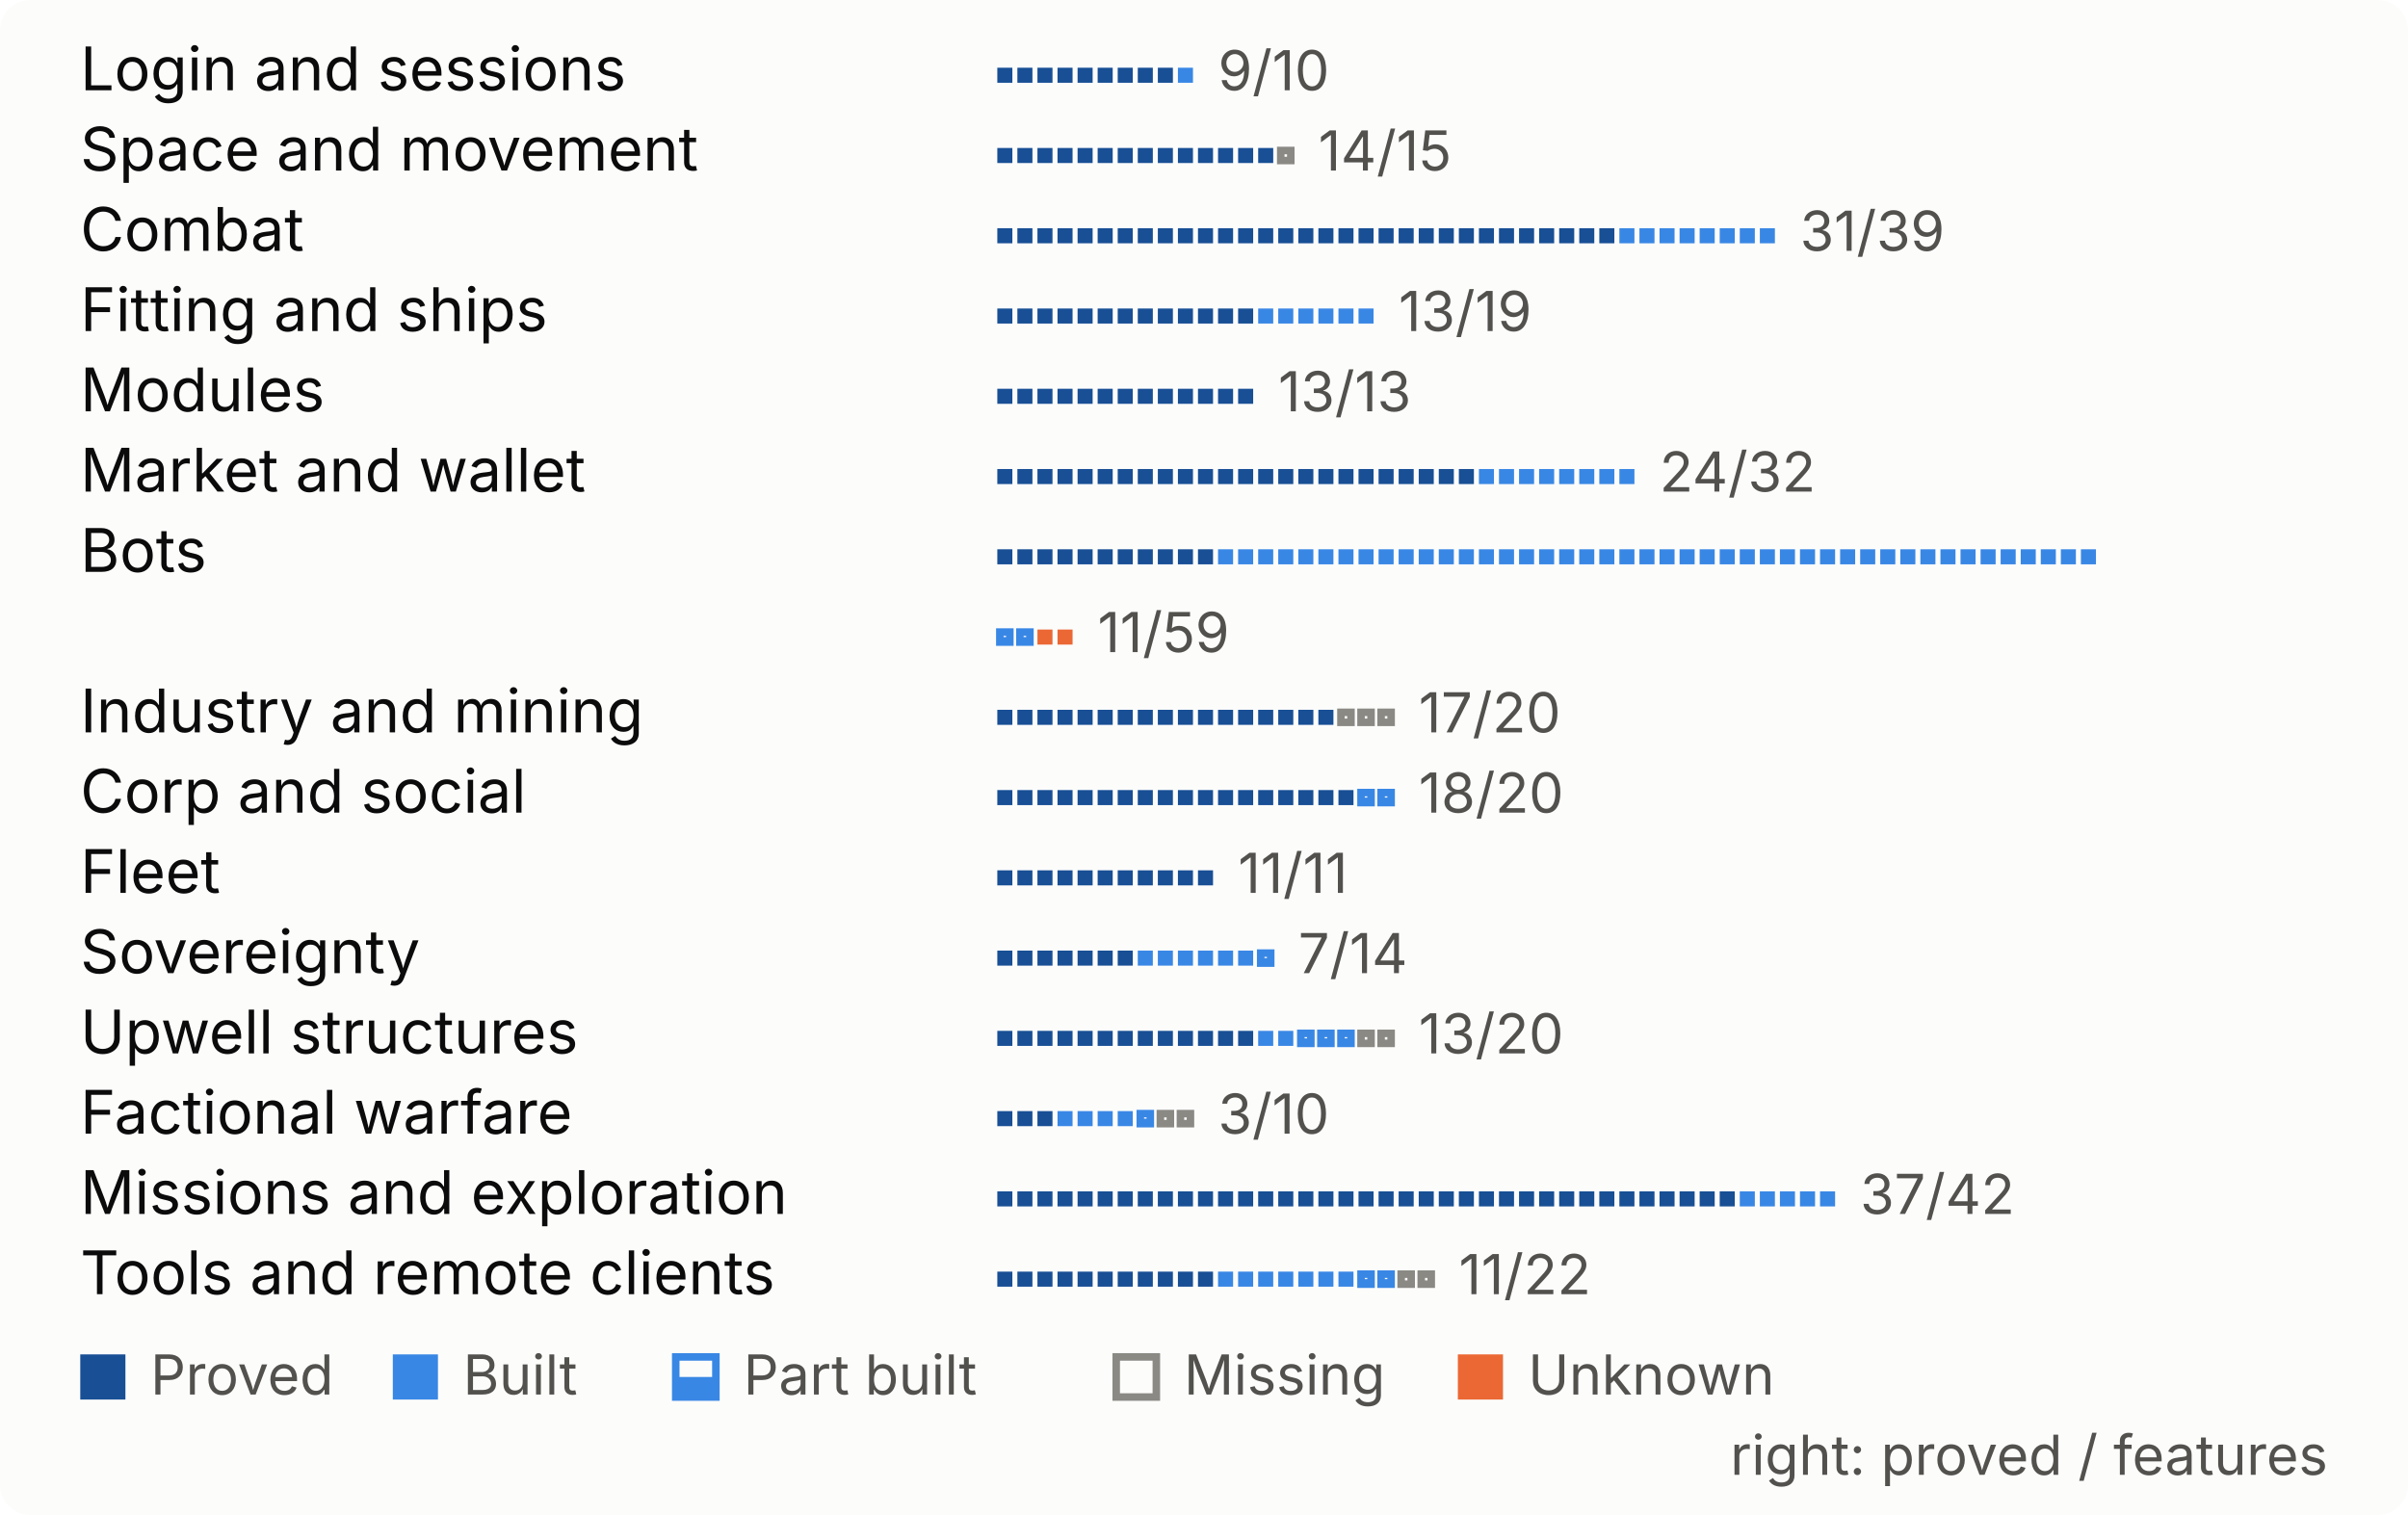
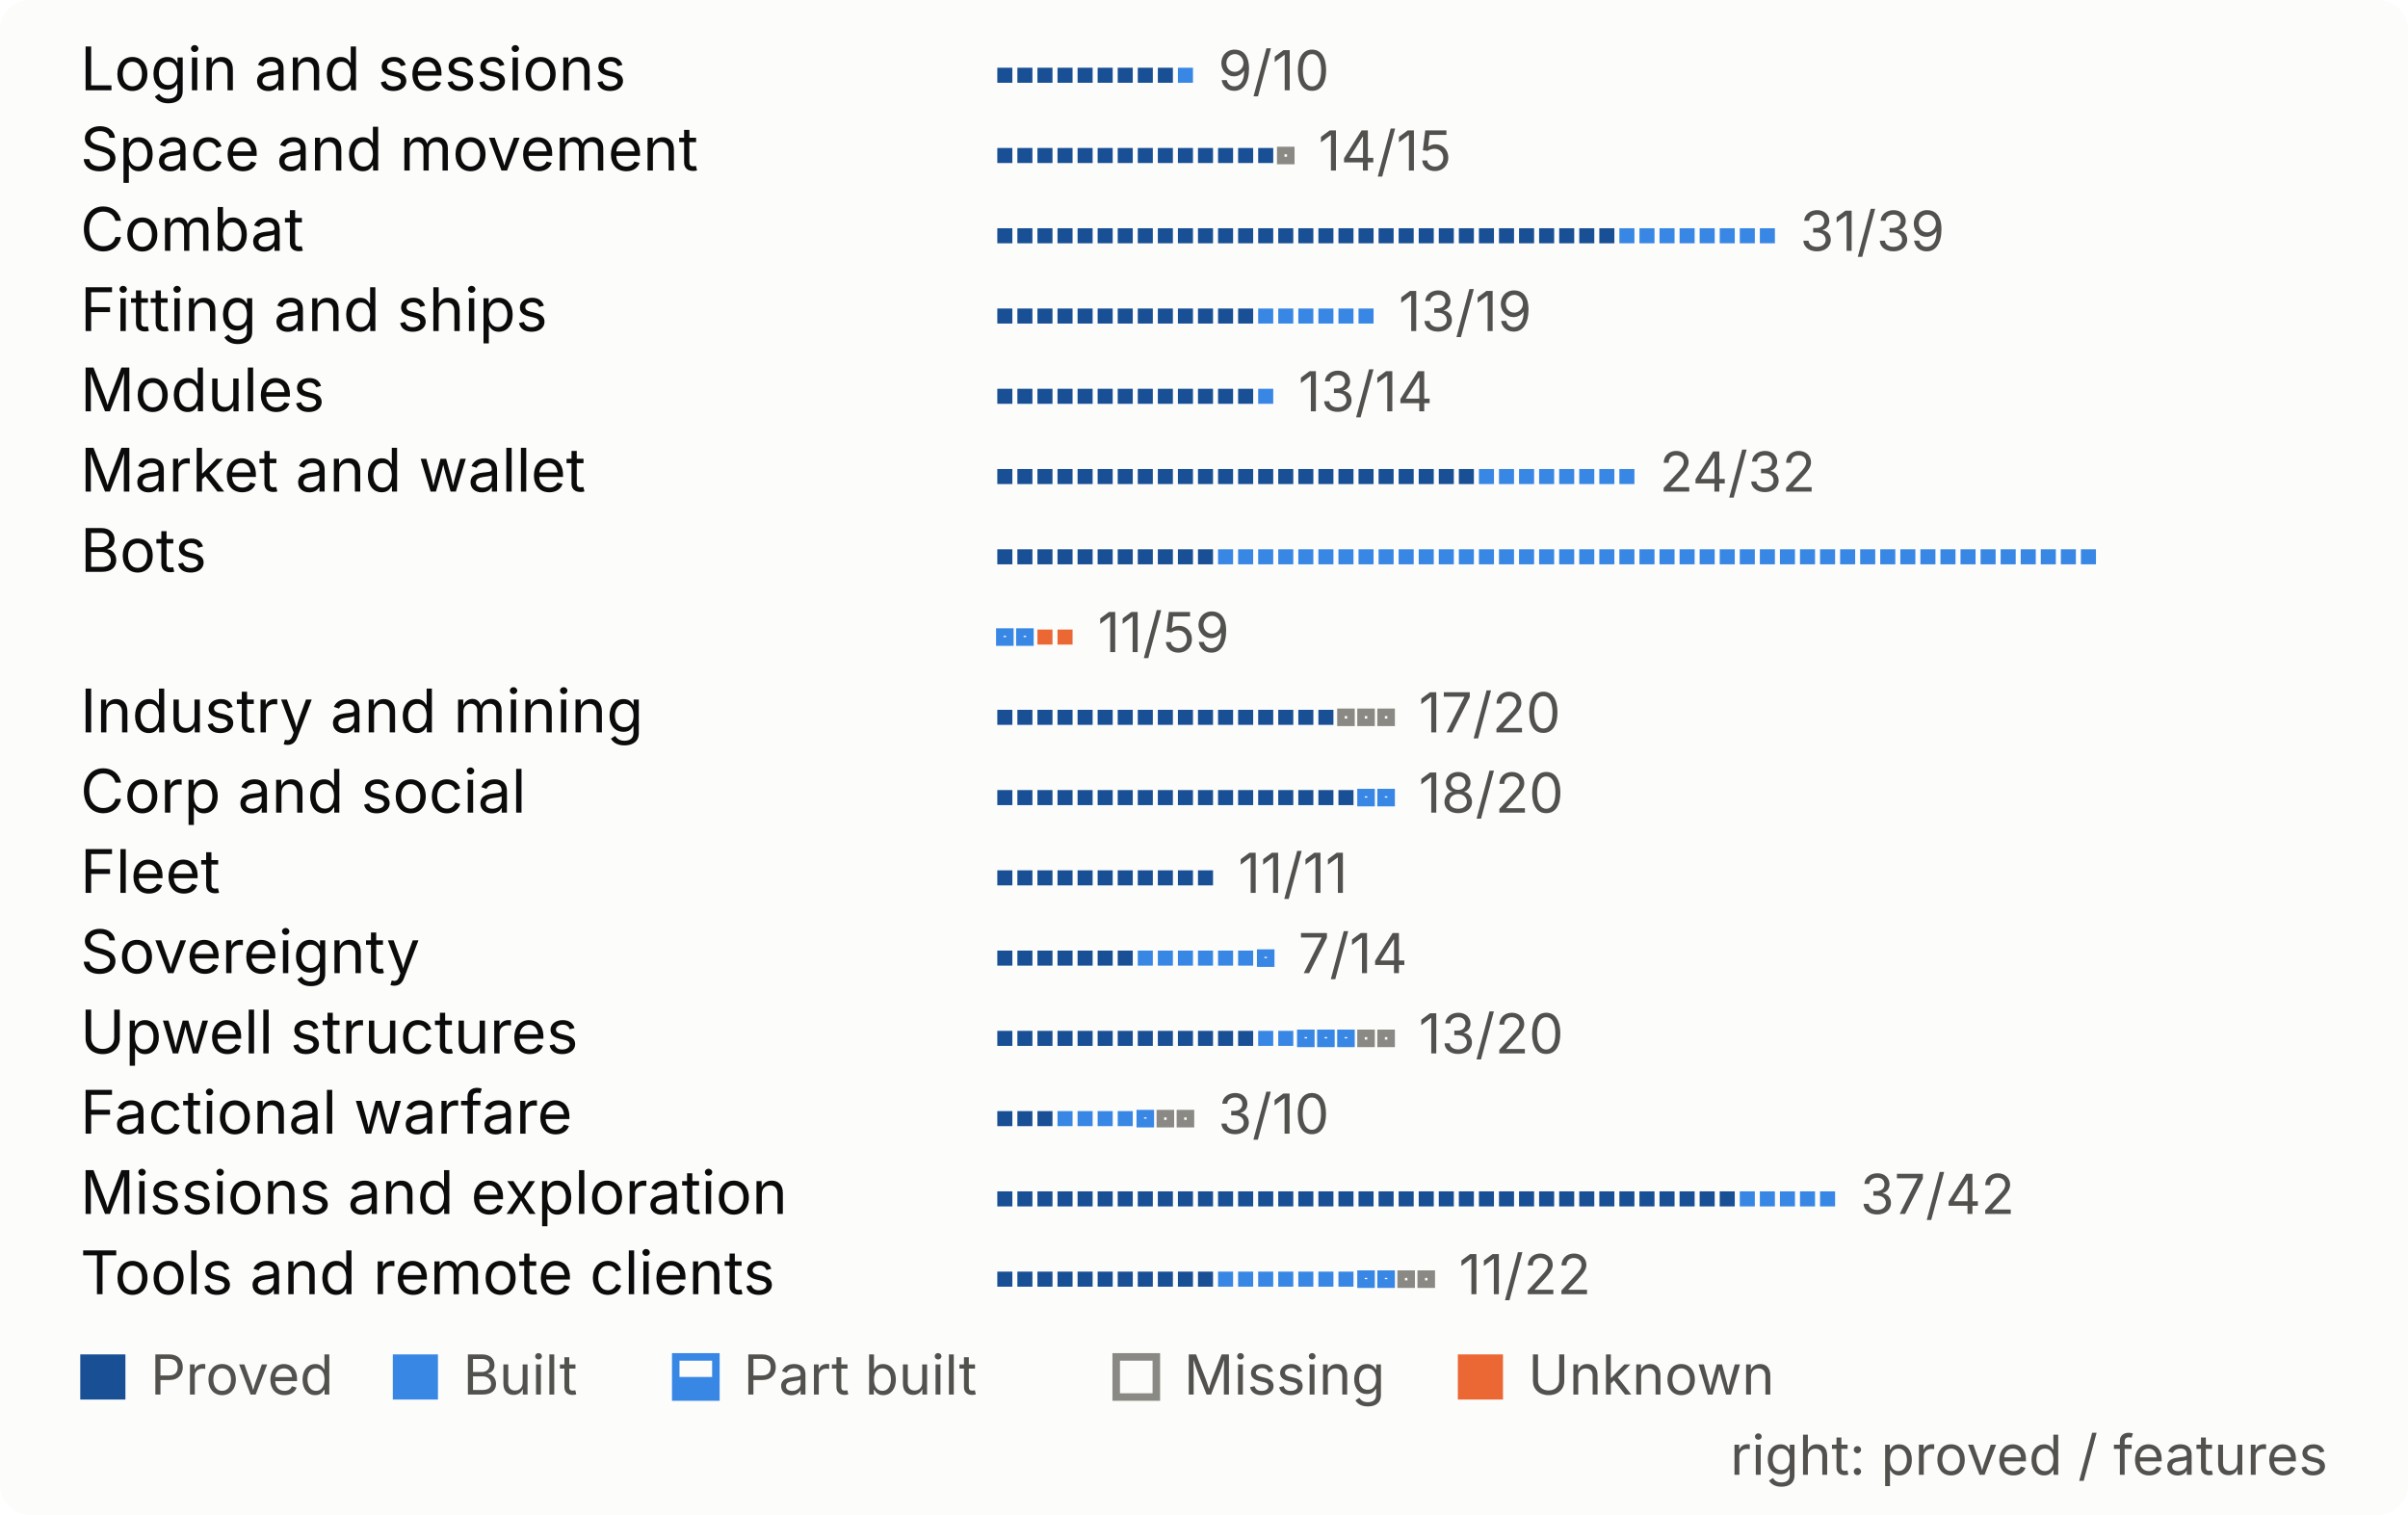
<svg xmlns="http://www.w3.org/2000/svg" width="480" height="302" viewBox="0 0 480 302" role="img" aria-label="Progress by system, one mark per feature">
  <style>
.bg{fill:#fcfcfb}.t{fill:#0b0b0b}.s{fill:#52514e}.rule{fill:#e1e0d9}
.proved{fill:#184f95}.built{fill:#3987e5}.unknown{fill:#eb6834}
.part-o{fill:none;stroke:#3987e5;stroke-width:1.5}.part-f{fill:#3987e5}
.missing{fill:none;stroke:#8a8984;stroke-width:1.5}
.pass{fill:#184f95}.fail{fill:#eb6834}.none{fill:none;stroke:#8a8984;stroke-width:1.5}
@media (prefers-color-scheme:dark){
.bg{fill:#1a1a19}.t{fill:#f0efec}.s{fill:#c3c2b7}.rule{fill:#383835}
.proved{fill:#86b6ef}.built{fill:#3987e5}.unknown{fill:#d95926}
.part-o{stroke:#3987e5}.part-f{fill:#3987e5}
.missing{stroke:#8d8c85}
.pass{fill:#86b6ef}.fail{fill:#d95926}.none{stroke:#8d8c85}
}
text{font-family:system-ui,-apple-system,"Segoe UI",sans-serif;font-size:12px}
.big{font-size:26px;font-weight:600}.b{font-weight:600}.xs{font-size:11px}
</style>
  <rect width="480" height="302" rx="6" class="bg" />
  <text x="16.0" y="18.0" class="t">Login and sessions</text>
  <rect x="198.8" y="13.5" width="3" height="3" class="proved" />
  <rect x="202.8" y="13.5" width="3" height="3" class="proved" />
  <rect x="206.8" y="13.5" width="3" height="3" class="proved" />
  <rect x="210.8" y="13.5" width="3" height="3" class="proved" />
  <rect x="214.8" y="13.5" width="3" height="3" class="proved" />
  <rect x="218.8" y="13.5" width="3" height="3" class="proved" />
  <rect x="222.8" y="13.5" width="3" height="3" class="proved" />
  <rect x="226.8" y="13.5" width="3" height="3" class="proved" />
  <rect x="230.8" y="13.5" width="3" height="3" class="proved" />
  <rect x="234.8" y="13.5" width="3" height="3" class="built" />
  <text x="242.8" y="18.0" class="s xs">9/10</text>
  <text x="16.0" y="34.0" class="t">Space and movement</text>
  <rect x="198.8" y="29.5" width="3" height="3" class="proved" />
  <rect x="202.8" y="29.5" width="3" height="3" class="proved" />
  <rect x="206.8" y="29.5" width="3" height="3" class="proved" />
  <rect x="210.8" y="29.5" width="3" height="3" class="proved" />
  <rect x="214.8" y="29.5" width="3" height="3" class="proved" />
  <rect x="218.8" y="29.5" width="3" height="3" class="proved" />
  <rect x="222.8" y="29.5" width="3" height="3" class="proved" />
  <rect x="226.8" y="29.5" width="3" height="3" class="proved" />
  <rect x="230.8" y="29.5" width="3" height="3" class="proved" />
  <rect x="234.8" y="29.5" width="3" height="3" class="proved" />
  <rect x="238.8" y="29.5" width="3" height="3" class="proved" />
  <rect x="242.8" y="29.5" width="3" height="3" class="proved" />
  <rect x="246.8" y="29.5" width="3" height="3" class="proved" />
  <rect x="250.8" y="29.5" width="3" height="3" class="proved" />
  <rect x="255.3" y="30.0" width="2" height="2" fill="none" class="missing" />
  <text x="262.8" y="34.0" class="s xs">14/15</text>
  <text x="16.0" y="50.0" class="t">Combat</text>
  <rect x="198.8" y="45.5" width="3" height="3" class="proved" />
  <rect x="202.8" y="45.5" width="3" height="3" class="proved" />
  <rect x="206.8" y="45.5" width="3" height="3" class="proved" />
  <rect x="210.8" y="45.5" width="3" height="3" class="proved" />
  <rect x="214.8" y="45.5" width="3" height="3" class="proved" />
  <rect x="218.8" y="45.5" width="3" height="3" class="proved" />
  <rect x="222.8" y="45.5" width="3" height="3" class="proved" />
  <rect x="226.8" y="45.5" width="3" height="3" class="proved" />
  <rect x="230.8" y="45.5" width="3" height="3" class="proved" />
  <rect x="234.8" y="45.5" width="3" height="3" class="proved" />
  <rect x="238.8" y="45.5" width="3" height="3" class="proved" />
  <rect x="242.8" y="45.5" width="3" height="3" class="proved" />
  <rect x="246.8" y="45.5" width="3" height="3" class="proved" />
  <rect x="250.8" y="45.5" width="3" height="3" class="proved" />
  <rect x="254.8" y="45.5" width="3" height="3" class="proved" />
  <rect x="258.8" y="45.5" width="3" height="3" class="proved" />
  <rect x="262.8" y="45.5" width="3" height="3" class="proved" />
  <rect x="266.8" y="45.5" width="3" height="3" class="proved" />
  <rect x="270.8" y="45.5" width="3" height="3" class="proved" />
  <rect x="274.8" y="45.5" width="3" height="3" class="proved" />
  <rect x="278.8" y="45.5" width="3" height="3" class="proved" />
  <rect x="282.8" y="45.5" width="3" height="3" class="proved" />
  <rect x="286.8" y="45.5" width="3" height="3" class="proved" />
  <rect x="290.8" y="45.5" width="3" height="3" class="proved" />
  <rect x="294.8" y="45.5" width="3" height="3" class="proved" />
  <rect x="298.8" y="45.5" width="3" height="3" class="proved" />
  <rect x="302.8" y="45.5" width="3" height="3" class="proved" />
  <rect x="306.8" y="45.5" width="3" height="3" class="proved" />
  <rect x="310.8" y="45.5" width="3" height="3" class="proved" />
  <rect x="314.8" y="45.5" width="3" height="3" class="proved" />
  <rect x="318.8" y="45.5" width="3" height="3" class="proved" />
  <rect x="322.8" y="45.5" width="3" height="3" class="built" />
  <rect x="326.8" y="45.5" width="3" height="3" class="built" />
  <rect x="330.8" y="45.5" width="3" height="3" class="built" />
  <rect x="334.8" y="45.5" width="3" height="3" class="built" />
  <rect x="338.8" y="45.5" width="3" height="3" class="built" />
  <rect x="342.8" y="45.5" width="3" height="3" class="built" />
  <rect x="346.8" y="45.5" width="3" height="3" class="built" />
  <rect x="350.8" y="45.5" width="3" height="3" class="built" />
  <text x="358.8" y="50.0" class="s xs">31/39</text>
  <text x="16.0" y="66.0" class="t">Fitting and ships</text>
  <rect x="198.8" y="61.5" width="3" height="3" class="proved" />
  <rect x="202.8" y="61.5" width="3" height="3" class="proved" />
  <rect x="206.8" y="61.5" width="3" height="3" class="proved" />
  <rect x="210.8" y="61.5" width="3" height="3" class="proved" />
  <rect x="214.8" y="61.5" width="3" height="3" class="proved" />
  <rect x="218.8" y="61.5" width="3" height="3" class="proved" />
  <rect x="222.8" y="61.5" width="3" height="3" class="proved" />
  <rect x="226.8" y="61.5" width="3" height="3" class="proved" />
  <rect x="230.8" y="61.5" width="3" height="3" class="proved" />
  <rect x="234.8" y="61.5" width="3" height="3" class="proved" />
  <rect x="238.8" y="61.5" width="3" height="3" class="proved" />
  <rect x="242.8" y="61.5" width="3" height="3" class="proved" />
  <rect x="246.8" y="61.5" width="3" height="3" class="proved" />
  <rect x="250.8" y="61.5" width="3" height="3" class="built" />
  <rect x="254.8" y="61.5" width="3" height="3" class="built" />
  <rect x="258.8" y="61.5" width="3" height="3" class="built" />
  <rect x="262.8" y="61.5" width="3" height="3" class="built" />
  <rect x="266.8" y="61.5" width="3" height="3" class="built" />
  <rect x="270.8" y="61.5" width="3" height="3" class="built" />
  <text x="278.8" y="66.0" class="s xs">13/19</text>
  <text x="16.0" y="82.0" class="t">Modules</text>
  <rect x="198.8" y="77.5" width="3" height="3" class="proved" />
  <rect x="202.8" y="77.5" width="3" height="3" class="proved" />
  <rect x="206.8" y="77.5" width="3" height="3" class="proved" />
  <rect x="210.8" y="77.5" width="3" height="3" class="proved" />
  <rect x="214.8" y="77.5" width="3" height="3" class="proved" />
  <rect x="218.8" y="77.5" width="3" height="3" class="proved" />
  <rect x="222.8" y="77.5" width="3" height="3" class="proved" />
  <rect x="226.8" y="77.5" width="3" height="3" class="proved" />
  <rect x="230.8" y="77.5" width="3" height="3" class="proved" />
  <rect x="234.8" y="77.5" width="3" height="3" class="proved" />
  <rect x="238.8" y="77.5" width="3" height="3" class="proved" />
  <rect x="242.8" y="77.5" width="3" height="3" class="proved" />
  <rect x="246.8" y="77.5" width="3" height="3" class="proved" />
-   <text x="254.8" y="82.0" class="s xs">13/13</text>
+   <rect x="250.8" y="77.5" width="3" height="3" class="built" />
+   <text x="258.8" y="82.0" class="s xs">13/14</text>
  <text x="16.0" y="98.0" class="t">Market and wallet</text>
  <rect x="198.8" y="93.5" width="3" height="3" class="proved" />
  <rect x="202.8" y="93.5" width="3" height="3" class="proved" />
  <rect x="206.8" y="93.5" width="3" height="3" class="proved" />
  <rect x="210.8" y="93.5" width="3" height="3" class="proved" />
  <rect x="214.8" y="93.5" width="3" height="3" class="proved" />
  <rect x="218.8" y="93.5" width="3" height="3" class="proved" />
  <rect x="222.8" y="93.5" width="3" height="3" class="proved" />
  <rect x="226.8" y="93.5" width="3" height="3" class="proved" />
  <rect x="230.8" y="93.5" width="3" height="3" class="proved" />
  <rect x="234.8" y="93.5" width="3" height="3" class="proved" />
  <rect x="238.8" y="93.5" width="3" height="3" class="proved" />
  <rect x="242.8" y="93.5" width="3" height="3" class="proved" />
  <rect x="246.8" y="93.5" width="3" height="3" class="proved" />
  <rect x="250.8" y="93.5" width="3" height="3" class="proved" />
  <rect x="254.8" y="93.5" width="3" height="3" class="proved" />
  <rect x="258.8" y="93.5" width="3" height="3" class="proved" />
  <rect x="262.8" y="93.5" width="3" height="3" class="proved" />
  <rect x="266.8" y="93.5" width="3" height="3" class="proved" />
  <rect x="270.8" y="93.5" width="3" height="3" class="proved" />
  <rect x="274.8" y="93.5" width="3" height="3" class="proved" />
  <rect x="278.8" y="93.5" width="3" height="3" class="proved" />
  <rect x="282.8" y="93.5" width="3" height="3" class="proved" />
  <rect x="286.8" y="93.5" width="3" height="3" class="proved" />
  <rect x="290.8" y="93.5" width="3" height="3" class="proved" />
  <rect x="294.8" y="93.5" width="3" height="3" class="built" />
  <rect x="298.8" y="93.5" width="3" height="3" class="built" />
  <rect x="302.8" y="93.5" width="3" height="3" class="built" />
  <rect x="306.8" y="93.5" width="3" height="3" class="built" />
  <rect x="310.8" y="93.5" width="3" height="3" class="built" />
  <rect x="314.8" y="93.5" width="3" height="3" class="built" />
  <rect x="318.8" y="93.5" width="3" height="3" class="built" />
  <rect x="322.8" y="93.5" width="3" height="3" class="built" />
  <text x="330.8" y="98.0" class="s xs">24/32</text>
  <text x="16.0" y="114.0" class="t">Bots</text>
  <rect x="198.8" y="109.5" width="3" height="3" class="proved" />
  <rect x="202.8" y="109.5" width="3" height="3" class="proved" />
  <rect x="206.8" y="109.5" width="3" height="3" class="proved" />
  <rect x="210.8" y="109.5" width="3" height="3" class="proved" />
  <rect x="214.8" y="109.5" width="3" height="3" class="proved" />
  <rect x="218.8" y="109.5" width="3" height="3" class="proved" />
  <rect x="222.8" y="109.5" width="3" height="3" class="proved" />
  <rect x="226.8" y="109.5" width="3" height="3" class="proved" />
  <rect x="230.8" y="109.5" width="3" height="3" class="proved" />
  <rect x="234.8" y="109.5" width="3" height="3" class="proved" />
  <rect x="238.8" y="109.5" width="3" height="3" class="proved" />
  <rect x="242.8" y="109.5" width="3" height="3" class="built" />
  <rect x="246.8" y="109.5" width="3" height="3" class="built" />
  <rect x="250.8" y="109.5" width="3" height="3" class="built" />
  <rect x="254.8" y="109.5" width="3" height="3" class="built" />
  <rect x="258.8" y="109.5" width="3" height="3" class="built" />
  <rect x="262.8" y="109.5" width="3" height="3" class="built" />
  <rect x="266.8" y="109.5" width="3" height="3" class="built" />
  <rect x="270.8" y="109.5" width="3" height="3" class="built" />
  <rect x="274.8" y="109.5" width="3" height="3" class="built" />
  <rect x="278.8" y="109.5" width="3" height="3" class="built" />
  <rect x="282.8" y="109.5" width="3" height="3" class="built" />
  <rect x="286.8" y="109.5" width="3" height="3" class="built" />
  <rect x="290.8" y="109.5" width="3" height="3" class="built" />
  <rect x="294.8" y="109.5" width="3" height="3" class="built" />
  <rect x="298.8" y="109.5" width="3" height="3" class="built" />
  <rect x="302.8" y="109.5" width="3" height="3" class="built" />
  <rect x="306.8" y="109.5" width="3" height="3" class="built" />
  <rect x="310.8" y="109.5" width="3" height="3" class="built" />
  <rect x="314.8" y="109.5" width="3" height="3" class="built" />
  <rect x="318.8" y="109.5" width="3" height="3" class="built" />
  <rect x="322.8" y="109.5" width="3" height="3" class="built" />
  <rect x="326.8" y="109.5" width="3" height="3" class="built" />
  <rect x="330.8" y="109.5" width="3" height="3" class="built" />
  <rect x="334.8" y="109.5" width="3" height="3" class="built" />
  <rect x="338.8" y="109.5" width="3" height="3" class="built" />
  <rect x="342.8" y="109.5" width="3" height="3" class="built" />
  <rect x="346.8" y="109.5" width="3" height="3" class="built" />
  <rect x="350.8" y="109.5" width="3" height="3" class="built" />
  <rect x="354.8" y="109.5" width="3" height="3" class="built" />
  <rect x="358.8" y="109.5" width="3" height="3" class="built" />
  <rect x="362.8" y="109.5" width="3" height="3" class="built" />
  <rect x="366.8" y="109.5" width="3" height="3" class="built" />
  <rect x="370.8" y="109.5" width="3" height="3" class="built" />
  <rect x="374.8" y="109.5" width="3" height="3" class="built" />
  <rect x="378.8" y="109.5" width="3" height="3" class="built" />
  <rect x="382.8" y="109.5" width="3" height="3" class="built" />
  <rect x="386.8" y="109.5" width="3" height="3" class="built" />
  <rect x="390.8" y="109.5" width="3" height="3" class="built" />
  <rect x="394.8" y="109.5" width="3" height="3" class="built" />
  <rect x="398.8" y="109.5" width="3" height="3" class="built" />
  <rect x="402.8" y="109.5" width="3" height="3" class="built" />
  <rect x="406.8" y="109.5" width="3" height="3" class="built" />
  <rect x="410.8" y="109.5" width="3" height="3" class="built" />
  <rect x="414.8" y="109.5" width="3" height="3" class="built" />
  <rect x="199.3" y="126.0" width="2" height="2" fill="none" class="part-o" />
  <rect x="198.8" y="127.0" width="3" height="1.5" class="part-f" />
  <rect x="203.3" y="126.0" width="2" height="2" fill="none" class="part-o" />
  <rect x="202.8" y="127.0" width="3" height="1.5" class="part-f" />
  <rect x="206.8" y="125.5" width="3" height="3" class="unknown" />
  <rect x="210.8" y="125.5" width="3" height="3" class="unknown" />
  <text x="218.8" y="130.0" class="s xs">11/59</text>
  <text x="16.0" y="146.0" class="t">Industry and mining</text>
  <rect x="198.8" y="141.5" width="3" height="3" class="proved" />
  <rect x="202.8" y="141.5" width="3" height="3" class="proved" />
  <rect x="206.8" y="141.5" width="3" height="3" class="proved" />
  <rect x="210.8" y="141.5" width="3" height="3" class="proved" />
  <rect x="214.8" y="141.5" width="3" height="3" class="proved" />
  <rect x="218.8" y="141.5" width="3" height="3" class="proved" />
  <rect x="222.8" y="141.5" width="3" height="3" class="proved" />
  <rect x="226.8" y="141.5" width="3" height="3" class="proved" />
  <rect x="230.8" y="141.5" width="3" height="3" class="proved" />
  <rect x="234.8" y="141.5" width="3" height="3" class="proved" />
  <rect x="238.8" y="141.5" width="3" height="3" class="proved" />
  <rect x="242.8" y="141.5" width="3" height="3" class="proved" />
  <rect x="246.8" y="141.5" width="3" height="3" class="proved" />
  <rect x="250.8" y="141.5" width="3" height="3" class="proved" />
  <rect x="254.8" y="141.5" width="3" height="3" class="proved" />
  <rect x="258.8" y="141.5" width="3" height="3" class="proved" />
  <rect x="262.8" y="141.5" width="3" height="3" class="proved" />
  <rect x="267.3" y="142.0" width="2" height="2" fill="none" class="missing" />
  <rect x="271.3" y="142.0" width="2" height="2" fill="none" class="missing" />
  <rect x="275.3" y="142.0" width="2" height="2" fill="none" class="missing" />
  <text x="282.8" y="146.0" class="s xs">17/20</text>
  <text x="16.0" y="162.0" class="t">Corp and social</text>
  <rect x="198.8" y="157.5" width="3" height="3" class="proved" />
  <rect x="202.8" y="157.5" width="3" height="3" class="proved" />
  <rect x="206.8" y="157.5" width="3" height="3" class="proved" />
  <rect x="210.8" y="157.5" width="3" height="3" class="proved" />
  <rect x="214.8" y="157.5" width="3" height="3" class="proved" />
  <rect x="218.8" y="157.5" width="3" height="3" class="proved" />
  <rect x="222.8" y="157.5" width="3" height="3" class="proved" />
  <rect x="226.8" y="157.5" width="3" height="3" class="proved" />
  <rect x="230.8" y="157.5" width="3" height="3" class="proved" />
  <rect x="234.8" y="157.5" width="3" height="3" class="proved" />
  <rect x="238.8" y="157.5" width="3" height="3" class="proved" />
  <rect x="242.8" y="157.5" width="3" height="3" class="proved" />
  <rect x="246.8" y="157.5" width="3" height="3" class="proved" />
  <rect x="250.8" y="157.5" width="3" height="3" class="proved" />
  <rect x="254.8" y="157.5" width="3" height="3" class="proved" />
  <rect x="258.8" y="157.5" width="3" height="3" class="proved" />
  <rect x="262.8" y="157.5" width="3" height="3" class="proved" />
  <rect x="266.8" y="157.5" width="3" height="3" class="proved" />
  <rect x="271.3" y="158.0" width="2" height="2" fill="none" class="part-o" />
  <rect x="270.8" y="159.0" width="3" height="1.5" class="part-f" />
  <rect x="275.3" y="158.0" width="2" height="2" fill="none" class="part-o" />
  <rect x="274.8" y="159.0" width="3" height="1.5" class="part-f" />
  <text x="282.8" y="162.0" class="s xs">18/20</text>
  <text x="16.0" y="178.0" class="t">Fleet</text>
  <rect x="198.8" y="173.5" width="3" height="3" class="proved" />
  <rect x="202.8" y="173.5" width="3" height="3" class="proved" />
  <rect x="206.8" y="173.5" width="3" height="3" class="proved" />
  <rect x="210.8" y="173.5" width="3" height="3" class="proved" />
  <rect x="214.8" y="173.5" width="3" height="3" class="proved" />
  <rect x="218.8" y="173.5" width="3" height="3" class="proved" />
  <rect x="222.8" y="173.5" width="3" height="3" class="proved" />
  <rect x="226.8" y="173.5" width="3" height="3" class="proved" />
  <rect x="230.8" y="173.5" width="3" height="3" class="proved" />
  <rect x="234.8" y="173.5" width="3" height="3" class="proved" />
  <rect x="238.8" y="173.5" width="3" height="3" class="proved" />
  <text x="246.8" y="178.0" class="s xs">11/11</text>
  <text x="16.0" y="194.0" class="t">Sovereignty</text>
  <rect x="198.8" y="189.5" width="3" height="3" class="proved" />
  <rect x="202.8" y="189.5" width="3" height="3" class="proved" />
  <rect x="206.8" y="189.5" width="3" height="3" class="proved" />
  <rect x="210.8" y="189.5" width="3" height="3" class="proved" />
  <rect x="214.8" y="189.5" width="3" height="3" class="proved" />
  <rect x="218.8" y="189.5" width="3" height="3" class="proved" />
  <rect x="222.8" y="189.5" width="3" height="3" class="proved" />
  <rect x="226.8" y="189.5" width="3" height="3" class="built" />
  <rect x="230.8" y="189.5" width="3" height="3" class="built" />
  <rect x="234.8" y="189.5" width="3" height="3" class="built" />
  <rect x="238.8" y="189.5" width="3" height="3" class="built" />
  <rect x="242.8" y="189.5" width="3" height="3" class="built" />
  <rect x="246.8" y="189.5" width="3" height="3" class="built" />
  <rect x="251.3" y="190.0" width="2" height="2" fill="none" class="part-o" />
  <rect x="250.8" y="191.0" width="3" height="1.5" class="part-f" />
  <text x="258.8" y="194.0" class="s xs">7/14</text>
  <text x="16.0" y="210.0" class="t">Upwell structures</text>
  <rect x="198.8" y="205.5" width="3" height="3" class="proved" />
  <rect x="202.8" y="205.5" width="3" height="3" class="proved" />
  <rect x="206.8" y="205.5" width="3" height="3" class="proved" />
  <rect x="210.8" y="205.5" width="3" height="3" class="proved" />
  <rect x="214.8" y="205.5" width="3" height="3" class="proved" />
  <rect x="218.8" y="205.5" width="3" height="3" class="proved" />
  <rect x="222.8" y="205.5" width="3" height="3" class="proved" />
  <rect x="226.8" y="205.5" width="3" height="3" class="proved" />
  <rect x="230.8" y="205.5" width="3" height="3" class="proved" />
  <rect x="234.8" y="205.5" width="3" height="3" class="proved" />
  <rect x="238.8" y="205.5" width="3" height="3" class="proved" />
  <rect x="242.8" y="205.5" width="3" height="3" class="proved" />
  <rect x="246.8" y="205.5" width="3" height="3" class="proved" />
  <rect x="250.8" y="205.5" width="3" height="3" class="built" />
  <rect x="254.8" y="205.5" width="3" height="3" class="built" />
  <rect x="259.3" y="206.0" width="2" height="2" fill="none" class="part-o" />
  <rect x="258.8" y="207.0" width="3" height="1.5" class="part-f" />
  <rect x="263.3" y="206.0" width="2" height="2" fill="none" class="part-o" />
  <rect x="262.8" y="207.0" width="3" height="1.5" class="part-f" />
  <rect x="267.3" y="206.0" width="2" height="2" fill="none" class="part-o" />
  <rect x="266.8" y="207.0" width="3" height="1.5" class="part-f" />
  <rect x="271.3" y="206.0" width="2" height="2" fill="none" class="missing" />
  <rect x="275.3" y="206.0" width="2" height="2" fill="none" class="missing" />
  <text x="282.8" y="210.0" class="s xs">13/20</text>
  <text x="16.0" y="226.0" class="t">Factional warfare</text>
  <rect x="198.8" y="221.5" width="3" height="3" class="proved" />
  <rect x="202.8" y="221.5" width="3" height="3" class="proved" />
  <rect x="206.8" y="221.5" width="3" height="3" class="proved" />
  <rect x="210.8" y="221.5" width="3" height="3" class="built" />
  <rect x="214.8" y="221.5" width="3" height="3" class="built" />
  <rect x="218.8" y="221.5" width="3" height="3" class="built" />
  <rect x="222.8" y="221.5" width="3" height="3" class="built" />
  <rect x="227.3" y="222.0" width="2" height="2" fill="none" class="part-o" />
  <rect x="226.8" y="223.0" width="3" height="1.5" class="part-f" />
  <rect x="231.3" y="222.0" width="2" height="2" fill="none" class="missing" />
  <rect x="235.3" y="222.0" width="2" height="2" fill="none" class="missing" />
  <text x="242.8" y="226.0" class="s xs">3/10</text>
  <text x="16.0" y="242.0" class="t">Missions and exploration</text>
  <rect x="198.8" y="237.5" width="3" height="3" class="proved" />
  <rect x="202.8" y="237.5" width="3" height="3" class="proved" />
  <rect x="206.8" y="237.5" width="3" height="3" class="proved" />
  <rect x="210.8" y="237.5" width="3" height="3" class="proved" />
  <rect x="214.8" y="237.5" width="3" height="3" class="proved" />
  <rect x="218.8" y="237.5" width="3" height="3" class="proved" />
  <rect x="222.8" y="237.5" width="3" height="3" class="proved" />
  <rect x="226.8" y="237.5" width="3" height="3" class="proved" />
  <rect x="230.8" y="237.5" width="3" height="3" class="proved" />
  <rect x="234.8" y="237.5" width="3" height="3" class="proved" />
  <rect x="238.8" y="237.5" width="3" height="3" class="proved" />
  <rect x="242.8" y="237.5" width="3" height="3" class="proved" />
  <rect x="246.8" y="237.5" width="3" height="3" class="proved" />
  <rect x="250.8" y="237.5" width="3" height="3" class="proved" />
  <rect x="254.8" y="237.5" width="3" height="3" class="proved" />
  <rect x="258.8" y="237.5" width="3" height="3" class="proved" />
  <rect x="262.8" y="237.5" width="3" height="3" class="proved" />
  <rect x="266.8" y="237.5" width="3" height="3" class="proved" />
  <rect x="270.8" y="237.5" width="3" height="3" class="proved" />
  <rect x="274.8" y="237.5" width="3" height="3" class="proved" />
  <rect x="278.8" y="237.5" width="3" height="3" class="proved" />
  <rect x="282.8" y="237.5" width="3" height="3" class="proved" />
  <rect x="286.8" y="237.5" width="3" height="3" class="proved" />
  <rect x="290.8" y="237.5" width="3" height="3" class="proved" />
  <rect x="294.8" y="237.5" width="3" height="3" class="proved" />
  <rect x="298.8" y="237.5" width="3" height="3" class="proved" />
  <rect x="302.8" y="237.5" width="3" height="3" class="proved" />
  <rect x="306.8" y="237.5" width="3" height="3" class="proved" />
  <rect x="310.8" y="237.5" width="3" height="3" class="proved" />
  <rect x="314.8" y="237.5" width="3" height="3" class="proved" />
  <rect x="318.8" y="237.5" width="3" height="3" class="proved" />
  <rect x="322.8" y="237.5" width="3" height="3" class="proved" />
  <rect x="326.8" y="237.5" width="3" height="3" class="proved" />
  <rect x="330.8" y="237.5" width="3" height="3" class="proved" />
  <rect x="334.8" y="237.5" width="3" height="3" class="proved" />
  <rect x="338.8" y="237.5" width="3" height="3" class="proved" />
  <rect x="342.8" y="237.5" width="3" height="3" class="proved" />
  <rect x="346.8" y="237.5" width="3" height="3" class="built" />
  <rect x="350.8" y="237.5" width="3" height="3" class="built" />
  <rect x="354.8" y="237.5" width="3" height="3" class="built" />
  <rect x="358.8" y="237.5" width="3" height="3" class="built" />
  <rect x="362.8" y="237.5" width="3" height="3" class="built" />
  <text x="370.8" y="242.0" class="s xs">37/42</text>
  <text x="16.0" y="258.0" class="t">Tools and remote clients</text>
  <rect x="198.8" y="253.5" width="3" height="3" class="proved" />
  <rect x="202.8" y="253.5" width="3" height="3" class="proved" />
  <rect x="206.8" y="253.5" width="3" height="3" class="proved" />
  <rect x="210.8" y="253.5" width="3" height="3" class="proved" />
  <rect x="214.8" y="253.5" width="3" height="3" class="proved" />
  <rect x="218.8" y="253.5" width="3" height="3" class="proved" />
  <rect x="222.8" y="253.5" width="3" height="3" class="proved" />
  <rect x="226.8" y="253.5" width="3" height="3" class="proved" />
  <rect x="230.8" y="253.5" width="3" height="3" class="proved" />
  <rect x="234.8" y="253.5" width="3" height="3" class="proved" />
  <rect x="238.8" y="253.5" width="3" height="3" class="proved" />
  <rect x="242.8" y="253.5" width="3" height="3" class="built" />
  <rect x="246.8" y="253.5" width="3" height="3" class="built" />
  <rect x="250.8" y="253.5" width="3" height="3" class="built" />
  <rect x="254.8" y="253.5" width="3" height="3" class="built" />
  <rect x="258.8" y="253.5" width="3" height="3" class="built" />
  <rect x="262.8" y="253.5" width="3" height="3" class="built" />
  <rect x="266.8" y="253.5" width="3" height="3" class="built" />
  <rect x="271.3" y="254.0" width="2" height="2" fill="none" class="part-o" />
  <rect x="270.8" y="255.0" width="3" height="1.5" class="part-f" />
  <rect x="275.3" y="254.0" width="2" height="2" fill="none" class="part-o" />
  <rect x="274.8" y="255.0" width="3" height="1.5" class="part-f" />
  <rect x="279.3" y="254.0" width="2" height="2" fill="none" class="missing" />
  <rect x="283.3" y="254.0" width="2" height="2" fill="none" class="missing" />
  <text x="290.8" y="258.0" class="s xs">11/22</text>
  <rect x="16.0" y="270.0" width="9" height="9" class="proved" />
  <text x="30.0" y="278.0" class="s xs">Proved</text>
  <rect x="78.3" y="270.0" width="9" height="9" class="built" />
  <text x="92.3" y="278.0" class="s xs">Built</text>
  <rect x="134.7" y="270.5" width="8" height="8" fill="none" class="part-o" />
  <rect x="134.2" y="274.5" width="9" height="4.5" class="part-f" />
  <text x="148.2" y="278.0" class="s xs">Part built</text>
  <rect x="222.5" y="270.5" width="8" height="8" fill="none" class="missing" />
  <text x="236.0" y="278.0" class="s xs">Missing</text>
  <rect x="290.6" y="270.0" width="9" height="9" class="unknown" />
  <text x="304.6" y="278.0" class="s xs">Unknown</text>
  <text x="464.0" y="294.0" class="s xs" text-anchor="end">right: proved / features</text>
</svg>
